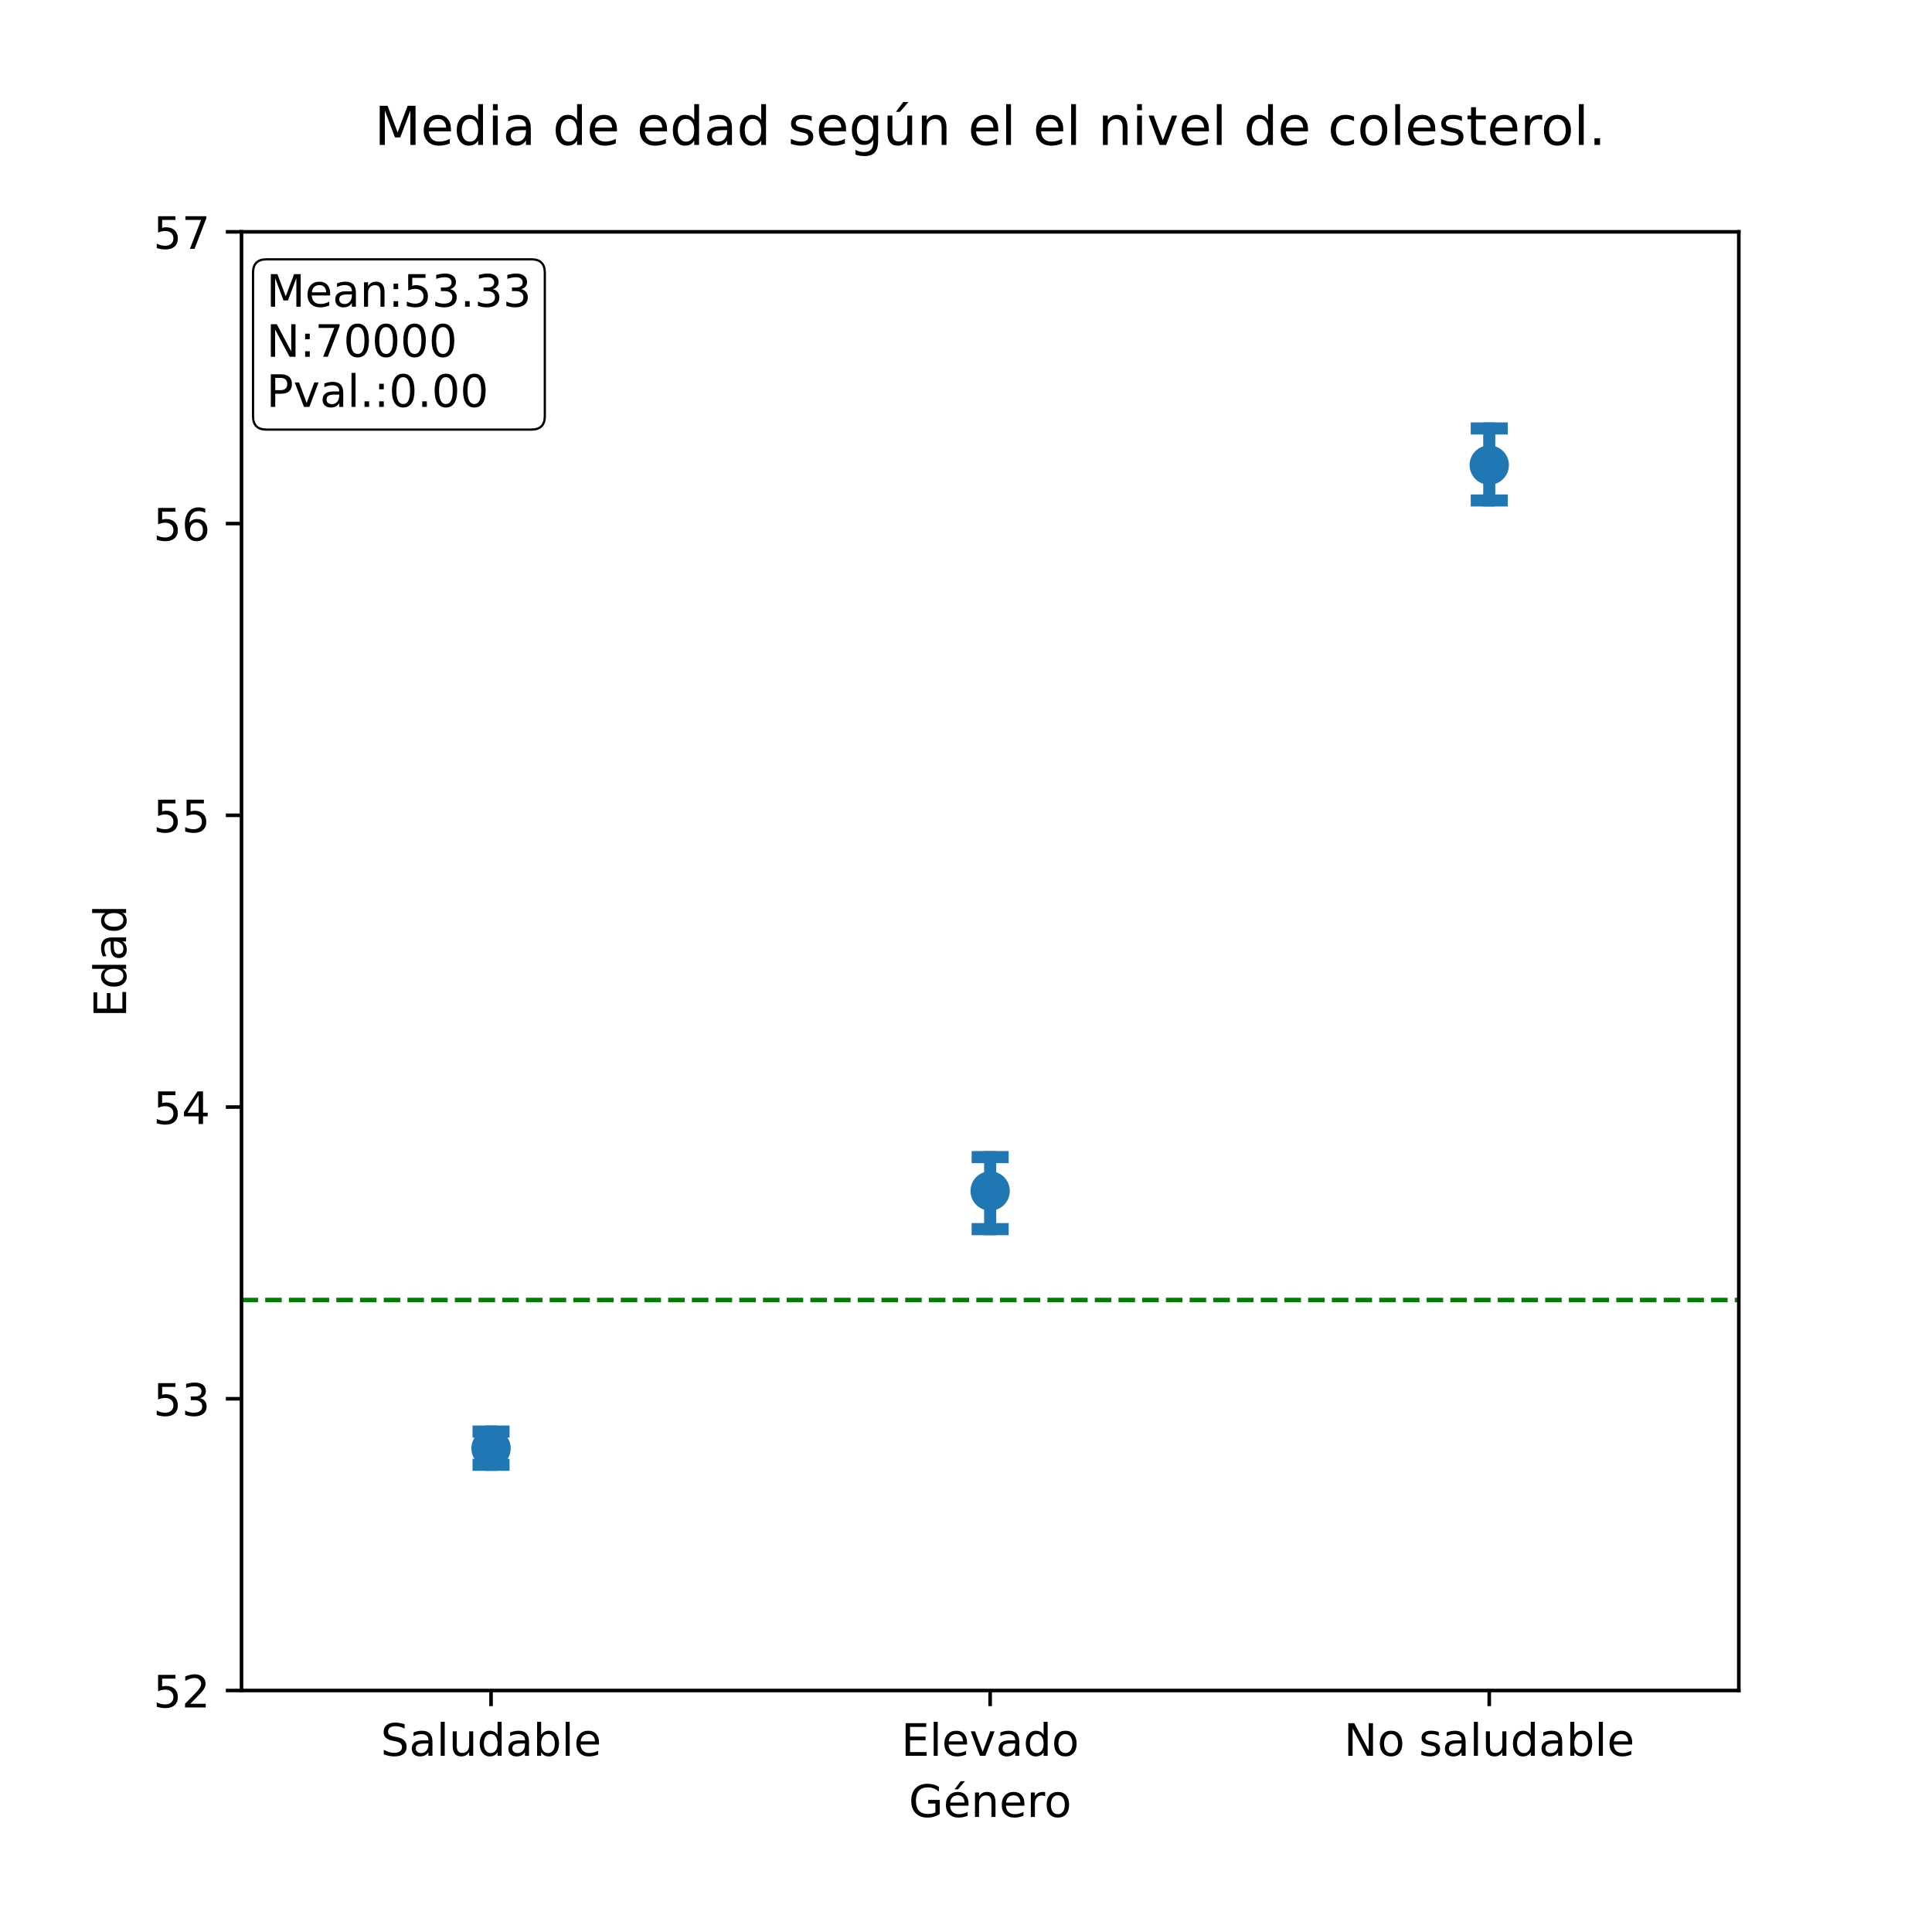
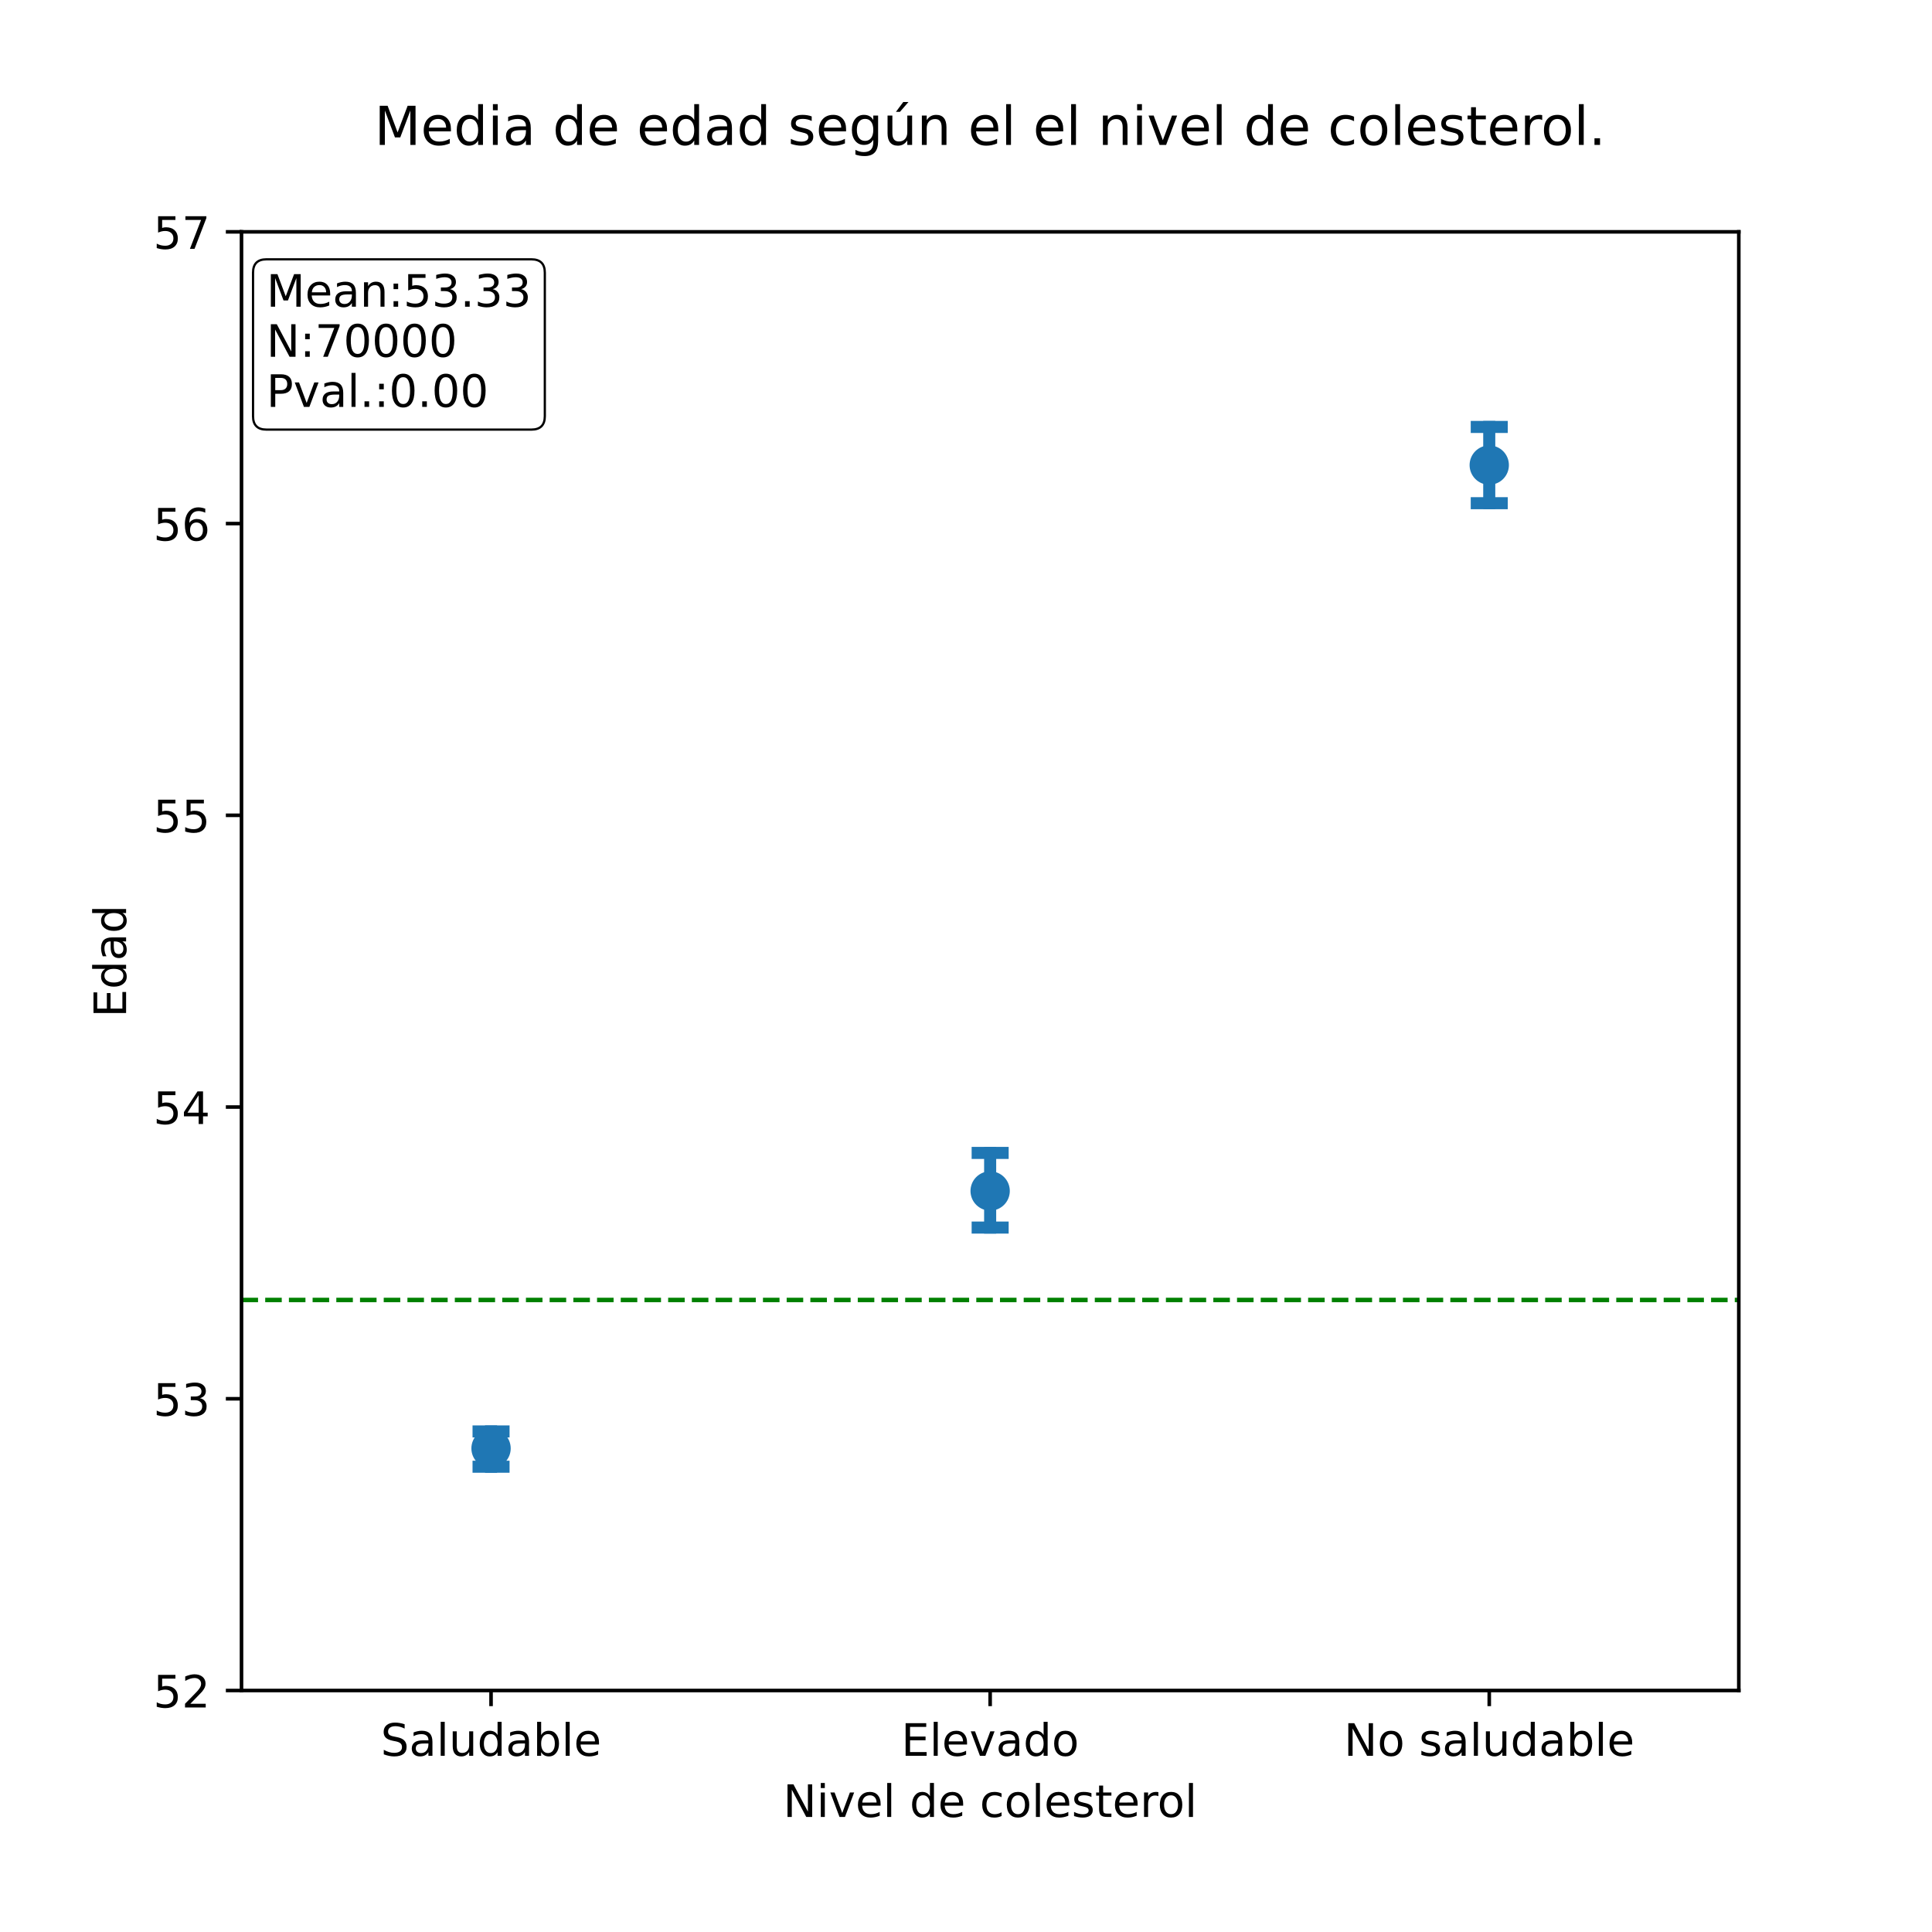
<svg xmlns="http://www.w3.org/2000/svg" xmlns:xlink="http://www.w3.org/1999/xlink" width="432pt" height="432pt" viewBox="0 0 432 432" version="1.1">
  <defs>
    <style type="text/css">*{stroke-linejoin: round; stroke-linecap: butt}</style>
  </defs>
  <g id="figure_1">
    <g id="patch_1">
      <path d="M 0 432  L 432 432  L 432 0  L 0 0  z " style="fill: #ffffff" />
    </g>
    <g id="axes_1">
      <g id="patch_2">
        <path d="M 54 378  L 388.8 378  L 388.8 51.84  L 54 51.84  z " style="fill: #ffffff" />
      </g>
      <g id="PathCollection_1">
        <defs>
-           <path id="C0_0_daee241f45" d="M 0 3.384  C 0.897 3.384 1.758 3.027 2.393 2.393  C 3.027 1.758 3.384 0.897 3.384 -0  C 3.384 -0.897 3.027 -1.758 2.393 -2.393  C 1.758 -3.027 0.897 -3.384 0 -3.384  C -0.897 -3.384 -1.758 -3.027 -2.393 -2.393  C -3.027 -1.758 -3.384 -0.897 -3.384 0  C -3.384 0.897 -3.027 1.758 -2.393 2.393  C -1.758 3.027 -0.897 3.384 0 3.384  z " />
+           <path id="C0_0_dd558bc5fb" d="M 0 3.384  C 0.897 3.384 1.758 3.027 2.393 2.393  C 3.027 1.758 3.384 0.897 3.384 -0  C 3.384 -0.897 3.027 -1.758 2.393 -2.393  C 1.758 -3.027 0.897 -3.384 0 -3.384  C -0.897 -3.384 -1.758 -3.027 -2.393 -2.393  C -3.027 -1.758 -3.384 -0.897 -3.384 0  C -3.384 0.897 -3.027 1.758 -2.393 2.393  C -1.758 3.027 -0.897 3.384 0 3.384  z " />
        </defs>
-         <g clip-path="url(#pcba2497e7a)">
-           <use xlink:href="#C0_0_daee241f45" x="109.8" y="323.862" style="fill: #1f77b4; stroke: #1f77b4; stroke-width: 2.025" />
-         </g>
-         <g clip-path="url(#pcba2497e7a)">
-           <use xlink:href="#C0_0_daee241f45" x="221.4" y="266.302" style="fill: #1f77b4; stroke: #1f77b4; stroke-width: 2.025" />
-         </g>
-         <g clip-path="url(#pcba2497e7a)">
-           <use xlink:href="#C0_0_daee241f45" x="333" y="103.995" style="fill: #1f77b4; stroke: #1f77b4; stroke-width: 2.025" />
+         <g clip-path="url(#p1da3bc8899)">
+           <use xlink:href="#C0_0_dd558bc5fb" x="109.8" y="323.862" style="fill: #1f77b4; stroke: #1f77b4; stroke-width: 2.025" />
+         </g>
+         <g clip-path="url(#p1da3bc8899)">
+           <use xlink:href="#C0_0_dd558bc5fb" x="221.4" y="266.302" style="fill: #1f77b4; stroke: #1f77b4; stroke-width: 2.025" />
+         </g>
+         <g clip-path="url(#p1da3bc8899)">
+           <use xlink:href="#C0_0_dd558bc5fb" x="333" y="103.995" style="fill: #1f77b4; stroke: #1f77b4; stroke-width: 2.025" />
        </g>
      </g>
      <g id="matplotlib.axis_1">
        <g id="xtick_1">
          <g id="line2d_1">
            <defs>
-               <path id="m04b79980f5" d="M 0 0  L 0 3.5  " style="stroke: #000000; stroke-width: 0.8" />
+               <path id="m20cc6d8175" d="M 0 0  L 0 3.5  " style="stroke: #000000; stroke-width: 0.8" />
            </defs>
            <g>
-               <use xlink:href="#m04b79980f5" x="109.8" y="378" style="stroke: #000000; stroke-width: 0.8" />
+               <use xlink:href="#m20cc6d8175" x="109.8" y="378" style="stroke: #000000; stroke-width: 0.8" />
            </g>
          </g>
          <g id="text_1">
            <g transform="translate(85.12578 392.5984)scale(0.1 -0.1)">
              <defs>
                <path id="DejaVuSans-53" d="M 3425 4513  L 3425 3897  Q 3066 4069 2747 4153  Q 2428 4238 2131 4238  Q 1616 4238 1336 4038  Q 1056 3838 1056 3469  Q 1056 3159 1242 3001  Q 1428 2844 1947 2747  L 2328 2669  Q 3034 2534 3370 2195  Q 3706 1856 3706 1288  Q 3706 609 3251 259  Q 2797 -91 1919 -91  Q 1588 -91 1214 -16  Q 841 59 441 206  L 441 856  Q 825 641 1194 531  Q 1563 422 1919 422  Q 2459 422 2753 634  Q 3047 847 3047 1241  Q 3047 1584 2836 1778  Q 2625 1972 2144 2069  L 1759 2144  Q 1053 2284 737 2584  Q 422 2884 422 3419  Q 422 4038 858 4394  Q 1294 4750 2059 4750  Q 2388 4750 2728 4690  Q 3069 4631 3425 4513  z " transform="scale(0.015625)" />
                <path id="DejaVuSans-61" d="M 2194 1759  Q 1497 1759 1228 1600  Q 959 1441 959 1056  Q 959 750 1161 570  Q 1363 391 1709 391  Q 2188 391 2477 730  Q 2766 1069 2766 1631  L 2766 1759  L 2194 1759  z M 3341 1997  L 3341 0  L 2766 0  L 2766 531  Q 2569 213 2275 61  Q 1981 -91 1556 -91  Q 1019 -91 701 211  Q 384 513 384 1019  Q 384 1609 779 1909  Q 1175 2209 1959 2209  L 2766 2209  L 2766 2266  Q 2766 2663 2505 2880  Q 2244 3097 1772 3097  Q 1472 3097 1187 3025  Q 903 2953 641 2809  L 641 3341  Q 956 3463 1253 3523  Q 1550 3584 1831 3584  Q 2591 3584 2966 3190  Q 3341 2797 3341 1997  z " transform="scale(0.015625)" />
                <path id="DejaVuSans-6c" d="M 603 4863  L 1178 4863  L 1178 0  L 603 0  L 603 4863  z " transform="scale(0.015625)" />
                <path id="DejaVuSans-75" d="M 544 1381  L 544 3500  L 1119 3500  L 1119 1403  Q 1119 906 1312 657  Q 1506 409 1894 409  Q 2359 409 2629 706  Q 2900 1003 2900 1516  L 2900 3500  L 3475 3500  L 3475 0  L 2900 0  L 2900 538  Q 2691 219 2414 64  Q 2138 -91 1772 -91  Q 1169 -91 856 284  Q 544 659 544 1381  z M 1991 3584  L 1991 3584  z " transform="scale(0.015625)" />
                <path id="DejaVuSans-64" d="M 2906 2969  L 2906 4863  L 3481 4863  L 3481 0  L 2906 0  L 2906 525  Q 2725 213 2448 61  Q 2172 -91 1784 -91  Q 1150 -91 751 415  Q 353 922 353 1747  Q 353 2572 751 3078  Q 1150 3584 1784 3584  Q 2172 3584 2448 3432  Q 2725 3281 2906 2969  z M 947 1747  Q 947 1113 1208 752  Q 1469 391 1925 391  Q 2381 391 2643 752  Q 2906 1113 2906 1747  Q 2906 2381 2643 2742  Q 2381 3103 1925 3103  Q 1469 3103 1208 2742  Q 947 2381 947 1747  z " transform="scale(0.015625)" />
                <path id="DejaVuSans-62" d="M 3116 1747  Q 3116 2381 2855 2742  Q 2594 3103 2138 3103  Q 1681 3103 1420 2742  Q 1159 2381 1159 1747  Q 1159 1113 1420 752  Q 1681 391 2138 391  Q 2594 391 2855 752  Q 3116 1113 3116 1747  z M 1159 2969  Q 1341 3281 1617 3432  Q 1894 3584 2278 3584  Q 2916 3584 3314 3078  Q 3713 2572 3713 1747  Q 3713 922 3314 415  Q 2916 -91 2278 -91  Q 1894 -91 1617 61  Q 1341 213 1159 525  L 1159 0  L 581 0  L 581 4863  L 1159 4863  L 1159 2969  z " transform="scale(0.015625)" />
                <path id="DejaVuSans-65" d="M 3597 1894  L 3597 1613  L 953 1613  Q 991 1019 1311 708  Q 1631 397 2203 397  Q 2534 397 2845 478  Q 3156 559 3463 722  L 3463 178  Q 3153 47 2828 -22  Q 2503 -91 2169 -91  Q 1331 -91 842 396  Q 353 884 353 1716  Q 353 2575 817 3079  Q 1281 3584 2069 3584  Q 2775 3584 3186 3129  Q 3597 2675 3597 1894  z M 3022 2063  Q 3016 2534 2758 2815  Q 2500 3097 2075 3097  Q 1594 3097 1305 2825  Q 1016 2553 972 2059  L 3022 2063  z " transform="scale(0.015625)" />
              </defs>
              <use xlink:href="#DejaVuSans-53" />
              <use xlink:href="#DejaVuSans-61" x="63.477" />
              <use xlink:href="#DejaVuSans-6c" x="124.756" />
              <use xlink:href="#DejaVuSans-75" x="152.539" />
              <use xlink:href="#DejaVuSans-64" x="215.918" />
              <use xlink:href="#DejaVuSans-61" x="279.395" />
              <use xlink:href="#DejaVuSans-62" x="340.674" />
              <use xlink:href="#DejaVuSans-6c" x="404.15" />
              <use xlink:href="#DejaVuSans-65" x="431.934" />
            </g>
          </g>
        </g>
        <g id="xtick_2">
          <g id="line2d_2">
            <g>
-               <use xlink:href="#m04b79980f5" x="221.4" y="378" style="stroke: #000000; stroke-width: 0.8" />
+               <use xlink:href="#m20cc6d8175" x="221.4" y="378" style="stroke: #000000; stroke-width: 0.8" />
            </g>
          </g>
          <g id="text_2">
            <g transform="translate(201.518 392.5984)scale(0.1 -0.1)">
              <defs>
                <path id="DejaVuSans-45" d="M 628 4666  L 3578 4666  L 3578 4134  L 1259 4134  L 1259 2753  L 3481 2753  L 3481 2222  L 1259 2222  L 1259 531  L 3634 531  L 3634 0  L 628 0  L 628 4666  z " transform="scale(0.015625)" />
                <path id="DejaVuSans-76" d="M 191 3500  L 800 3500  L 1894 563  L 2988 3500  L 3597 3500  L 2284 0  L 1503 0  L 191 3500  z " transform="scale(0.015625)" />
                <path id="DejaVuSans-6f" d="M 1959 3097  Q 1497 3097 1228 2736  Q 959 2375 959 1747  Q 959 1119 1226 758  Q 1494 397 1959 397  Q 2419 397 2687 759  Q 2956 1122 2956 1747  Q 2956 2369 2687 2733  Q 2419 3097 1959 3097  z M 1959 3584  Q 2709 3584 3137 3096  Q 3566 2609 3566 1747  Q 3566 888 3137 398  Q 2709 -91 1959 -91  Q 1206 -91 779 398  Q 353 888 353 1747  Q 353 2609 779 3096  Q 1206 3584 1959 3584  z " transform="scale(0.015625)" />
              </defs>
              <use xlink:href="#DejaVuSans-45" />
              <use xlink:href="#DejaVuSans-6c" x="63.184" />
              <use xlink:href="#DejaVuSans-65" x="90.967" />
              <use xlink:href="#DejaVuSans-76" x="152.49" />
              <use xlink:href="#DejaVuSans-61" x="211.67" />
              <use xlink:href="#DejaVuSans-64" x="272.949" />
              <use xlink:href="#DejaVuSans-6f" x="336.426" />
            </g>
          </g>
        </g>
        <g id="xtick_3">
          <g id="line2d_3">
            <g>
-               <use xlink:href="#m04b79980f5" x="333" y="378" style="stroke: #000000; stroke-width: 0.8" />
+               <use xlink:href="#m20cc6d8175" x="333" y="378" style="stroke: #000000; stroke-width: 0.8" />
            </g>
          </g>
          <g id="text_3">
            <g transform="translate(300.5063 392.5984)scale(0.1 -0.1)">
              <defs>
                <path id="DejaVuSans-4e" d="M 628 4666  L 1478 4666  L 3547 763  L 3547 4666  L 4159 4666  L 4159 0  L 3309 0  L 1241 3903  L 1241 0  L 628 0  L 628 4666  z " transform="scale(0.015625)" />
                <path id="DejaVuSans-20" transform="scale(0.015625)" />
                <path id="DejaVuSans-73" d="M 2834 3397  L 2834 2853  Q 2591 2978 2328 3040  Q 2066 3103 1784 3103  Q 1356 3103 1142 2972  Q 928 2841 928 2578  Q 928 2378 1081 2264  Q 1234 2150 1697 2047  L 1894 2003  Q 2506 1872 2764 1633  Q 3022 1394 3022 966  Q 3022 478 2636 193  Q 2250 -91 1575 -91  Q 1294 -91 989 -36  Q 684 19 347 128  L 347 722  Q 666 556 975 473  Q 1284 391 1588 391  Q 1994 391 2212 530  Q 2431 669 2431 922  Q 2431 1156 2273 1281  Q 2116 1406 1581 1522  L 1381 1569  Q 847 1681 609 1914  Q 372 2147 372 2553  Q 372 3047 722 3315  Q 1072 3584 1716 3584  Q 2034 3584 2315 3537  Q 2597 3491 2834 3397  z " transform="scale(0.015625)" />
              </defs>
              <use xlink:href="#DejaVuSans-4e" />
              <use xlink:href="#DejaVuSans-6f" x="74.805" />
              <use xlink:href="#DejaVuSans-20" x="135.986" />
              <use xlink:href="#DejaVuSans-73" x="167.773" />
              <use xlink:href="#DejaVuSans-61" x="219.873" />
              <use xlink:href="#DejaVuSans-6c" x="281.152" />
              <use xlink:href="#DejaVuSans-75" x="308.936" />
              <use xlink:href="#DejaVuSans-64" x="372.314" />
              <use xlink:href="#DejaVuSans-61" x="435.791" />
              <use xlink:href="#DejaVuSans-62" x="497.07" />
              <use xlink:href="#DejaVuSans-6c" x="560.547" />
              <use xlink:href="#DejaVuSans-65" x="588.33" />
            </g>
          </g>
        </g>
        <g id="text_4">
-           <g transform="translate(203.2016 406.2766)scale(0.1 -0.1)">
+           <g transform="translate(175.1094 406.2766)scale(0.1 -0.1)">
            <defs>
-               <path id="DejaVuSans-47" d="M 3809 666  L 3809 1919  L 2778 1919  L 2778 2438  L 4434 2438  L 4434 434  Q 4069 175 3628 42  Q 3188 -91 2688 -91  Q 1594 -91 976 548  Q 359 1188 359 2328  Q 359 3472 976 4111  Q 1594 4750 2688 4750  Q 3144 4750 3555 4637  Q 3966 4525 4313 4306  L 4313 3634  Q 3963 3931 3569 4081  Q 3175 4231 2741 4231  Q 1884 4231 1454 3753  Q 1025 3275 1025 2328  Q 1025 1384 1454 906  Q 1884 428 2741 428  Q 3075 428 3337 486  Q 3600 544 3809 666  z " transform="scale(0.015625)" />
-               <path id="DejaVuSans-e9" d="M 3597 1894  L 3597 1613  L 953 1613  Q 991 1019 1311 708  Q 1631 397 2203 397  Q 2534 397 2845 478  Q 3156 559 3463 722  L 3463 178  Q 3153 47 2828 -22  Q 2503 -91 2169 -91  Q 1331 -91 842 396  Q 353 884 353 1716  Q 353 2575 817 3079  Q 1281 3584 2069 3584  Q 2775 3584 3186 3129  Q 3597 2675 3597 1894  z M 3022 2063  Q 3016 2534 2758 2815  Q 2500 3097 2075 3097  Q 1594 3097 1305 2825  Q 1016 2553 972 2059  L 3022 2063  z M 2469 5119  L 3091 5119  L 2072 3944  L 1594 3944  L 2469 5119  z " transform="scale(0.015625)" />
-               <path id="DejaVuSans-6e" d="M 3513 2113  L 3513 0  L 2938 0  L 2938 2094  Q 2938 2591 2744 2837  Q 2550 3084 2163 3084  Q 1697 3084 1428 2787  Q 1159 2491 1159 1978  L 1159 0  L 581 0  L 581 3500  L 1159 3500  L 1159 2956  Q 1366 3272 1645 3428  Q 1925 3584 2291 3584  Q 2894 3584 3203 3211  Q 3513 2838 3513 2113  z " transform="scale(0.015625)" />
+               <path id="DejaVuSans-69" d="M 603 3500  L 1178 3500  L 1178 0  L 603 0  L 603 3500  z M 603 4863  L 1178 4863  L 1178 4134  L 603 4134  L 603 4863  z " transform="scale(0.015625)" />
+               <path id="DejaVuSans-63" d="M 3122 3366  L 3122 2828  Q 2878 2963 2633 3030  Q 2388 3097 2138 3097  Q 1578 3097 1268 2742  Q 959 2388 959 1747  Q 959 1106 1268 751  Q 1578 397 2138 397  Q 2388 397 2633 464  Q 2878 531 3122 666  L 3122 134  Q 2881 22 2623 -34  Q 2366 -91 2075 -91  Q 1284 -91 818 406  Q 353 903 353 1747  Q 353 2603 823 3093  Q 1294 3584 2113 3584  Q 2378 3584 2631 3529  Q 2884 3475 3122 3366  z " transform="scale(0.015625)" />
+               <path id="DejaVuSans-74" d="M 1172 4494  L 1172 3500  L 2356 3500  L 2356 3053  L 1172 3053  L 1172 1153  Q 1172 725 1289 603  Q 1406 481 1766 481  L 2356 481  L 2356 0  L 1766 0  Q 1100 0 847 248  Q 594 497 594 1153  L 594 3053  L 172 3053  L 172 3500  L 594 3500  L 594 4494  L 1172 4494  z " transform="scale(0.015625)" />
              <path id="DejaVuSans-72" d="M 2631 2963  Q 2534 3019 2420 3045  Q 2306 3072 2169 3072  Q 1681 3072 1420 2755  Q 1159 2438 1159 1844  L 1159 0  L 581 0  L 581 3500  L 1159 3500  L 1159 2956  Q 1341 3275 1631 3429  Q 1922 3584 2338 3584  Q 2397 3584 2469 3576  Q 2541 3569 2628 3553  L 2631 2963  z " transform="scale(0.015625)" />
            </defs>
-             <use xlink:href="#DejaVuSans-47" />
-             <use xlink:href="#DejaVuSans-e9" x="77.49" />
-             <use xlink:href="#DejaVuSans-6e" x="139.014" />
-             <use xlink:href="#DejaVuSans-65" x="202.393" />
-             <use xlink:href="#DejaVuSans-72" x="263.916" />
-             <use xlink:href="#DejaVuSans-6f" x="302.779" />
+             <use xlink:href="#DejaVuSans-4e" />
+             <use xlink:href="#DejaVuSans-69" x="74.805" />
+             <use xlink:href="#DejaVuSans-76" x="102.588" />
+             <use xlink:href="#DejaVuSans-65" x="161.768" />
+             <use xlink:href="#DejaVuSans-6c" x="223.291" />
+             <use xlink:href="#DejaVuSans-20" x="251.074" />
+             <use xlink:href="#DejaVuSans-64" x="282.861" />
+             <use xlink:href="#DejaVuSans-65" x="346.338" />
+             <use xlink:href="#DejaVuSans-20" x="407.861" />
+             <use xlink:href="#DejaVuSans-63" x="439.648" />
+             <use xlink:href="#DejaVuSans-6f" x="494.629" />
+             <use xlink:href="#DejaVuSans-6c" x="555.811" />
+             <use xlink:href="#DejaVuSans-65" x="583.594" />
+             <use xlink:href="#DejaVuSans-73" x="645.117" />
+             <use xlink:href="#DejaVuSans-74" x="697.217" />
+             <use xlink:href="#DejaVuSans-65" x="736.426" />
+             <use xlink:href="#DejaVuSans-72" x="797.949" />
+             <use xlink:href="#DejaVuSans-6f" x="836.812" />
+             <use xlink:href="#DejaVuSans-6c" x="897.994" />
          </g>
        </g>
      </g>
      <g id="matplotlib.axis_2">
        <g id="ytick_1">
          <g id="line2d_4">
            <defs>
-               <path id="m80b812c5de" d="M 0 0  L -3.5 0  " style="stroke: #000000; stroke-width: 0.8" />
+               <path id="mbf5cd1e366" d="M 0 0  L -3.5 0  " style="stroke: #000000; stroke-width: 0.8" />
            </defs>
            <g>
-               <use xlink:href="#m80b812c5de" x="54" y="378" style="stroke: #000000; stroke-width: 0.8" />
+               <use xlink:href="#mbf5cd1e366" x="54" y="378" style="stroke: #000000; stroke-width: 0.8" />
            </g>
          </g>
          <g id="text_5">
            <g transform="translate(34.275 381.7992)scale(0.1 -0.1)">
              <defs>
                <path id="DejaVuSans-35" d="M 691 4666  L 3169 4666  L 3169 4134  L 1269 4134  L 1269 2991  Q 1406 3038 1543 3061  Q 1681 3084 1819 3084  Q 2600 3084 3056 2656  Q 3513 2228 3513 1497  Q 3513 744 3044 326  Q 2575 -91 1722 -91  Q 1428 -91 1123 -41  Q 819 9 494 109  L 494 744  Q 775 591 1075 516  Q 1375 441 1709 441  Q 2250 441 2565 725  Q 2881 1009 2881 1497  Q 2881 1984 2565 2268  Q 2250 2553 1709 2553  Q 1456 2553 1204 2497  Q 953 2441 691 2322  L 691 4666  z " transform="scale(0.015625)" />
                <path id="DejaVuSans-32" d="M 1228 531  L 3431 531  L 3431 0  L 469 0  L 469 531  Q 828 903 1448 1529  Q 2069 2156 2228 2338  Q 2531 2678 2651 2914  Q 2772 3150 2772 3378  Q 2772 3750 2511 3984  Q 2250 4219 1831 4219  Q 1534 4219 1204 4116  Q 875 4013 500 3803  L 500 4441  Q 881 4594 1212 4672  Q 1544 4750 1819 4750  Q 2544 4750 2975 4387  Q 3406 4025 3406 3419  Q 3406 3131 3298 2873  Q 3191 2616 2906 2266  Q 2828 2175 2409 1742  Q 1991 1309 1228 531  z " transform="scale(0.015625)" />
              </defs>
              <use xlink:href="#DejaVuSans-35" />
              <use xlink:href="#DejaVuSans-32" x="63.623" />
            </g>
          </g>
        </g>
        <g id="ytick_2">
          <g id="line2d_5">
            <g>
-               <use xlink:href="#m80b812c5de" x="54" y="312.768" style="stroke: #000000; stroke-width: 0.8" />
+               <use xlink:href="#mbf5cd1e366" x="54" y="312.768" style="stroke: #000000; stroke-width: 0.8" />
            </g>
          </g>
          <g id="text_6">
            <g transform="translate(34.275 316.5672)scale(0.1 -0.1)">
              <defs>
                <path id="DejaVuSans-33" d="M 2597 2516  Q 3050 2419 3304 2112  Q 3559 1806 3559 1356  Q 3559 666 3084 287  Q 2609 -91 1734 -91  Q 1441 -91 1130 -33  Q 819 25 488 141  L 488 750  Q 750 597 1062 519  Q 1375 441 1716 441  Q 2309 441 2620 675  Q 2931 909 2931 1356  Q 2931 1769 2642 2001  Q 2353 2234 1838 2234  L 1294 2234  L 1294 2753  L 1863 2753  Q 2328 2753 2575 2939  Q 2822 3125 2822 3475  Q 2822 3834 2567 4026  Q 2313 4219 1838 4219  Q 1578 4219 1281 4162  Q 984 4106 628 3988  L 628 4550  Q 988 4650 1302 4700  Q 1616 4750 1894 4750  Q 2613 4750 3031 4423  Q 3450 4097 3450 3541  Q 3450 3153 3228 2886  Q 3006 2619 2597 2516  z " transform="scale(0.015625)" />
              </defs>
              <use xlink:href="#DejaVuSans-35" />
              <use xlink:href="#DejaVuSans-33" x="63.623" />
            </g>
          </g>
        </g>
        <g id="ytick_3">
          <g id="line2d_6">
            <g>
-               <use xlink:href="#m80b812c5de" x="54" y="247.536" style="stroke: #000000; stroke-width: 0.8" />
+               <use xlink:href="#mbf5cd1e366" x="54" y="247.536" style="stroke: #000000; stroke-width: 0.8" />
            </g>
          </g>
          <g id="text_7">
            <g transform="translate(34.275 251.3352)scale(0.1 -0.1)">
              <defs>
                <path id="DejaVuSans-34" d="M 2419 4116  L 825 1625  L 2419 1625  L 2419 4116  z M 2253 4666  L 3047 4666  L 3047 1625  L 3713 1625  L 3713 1100  L 3047 1100  L 3047 0  L 2419 0  L 2419 1100  L 313 1100  L 313 1709  L 2253 4666  z " transform="scale(0.015625)" />
              </defs>
              <use xlink:href="#DejaVuSans-35" />
              <use xlink:href="#DejaVuSans-34" x="63.623" />
            </g>
          </g>
        </g>
        <g id="ytick_4">
          <g id="line2d_7">
            <g>
-               <use xlink:href="#m80b812c5de" x="54" y="182.304" style="stroke: #000000; stroke-width: 0.8" />
+               <use xlink:href="#mbf5cd1e366" x="54" y="182.304" style="stroke: #000000; stroke-width: 0.8" />
            </g>
          </g>
          <g id="text_8">
            <g transform="translate(34.275 186.1032)scale(0.1 -0.1)">
              <use xlink:href="#DejaVuSans-35" />
              <use xlink:href="#DejaVuSans-35" x="63.623" />
            </g>
          </g>
        </g>
        <g id="ytick_5">
          <g id="line2d_8">
            <g>
-               <use xlink:href="#m80b812c5de" x="54" y="117.072" style="stroke: #000000; stroke-width: 0.8" />
+               <use xlink:href="#mbf5cd1e366" x="54" y="117.072" style="stroke: #000000; stroke-width: 0.8" />
            </g>
          </g>
          <g id="text_9">
            <g transform="translate(34.275 120.8712)scale(0.1 -0.1)">
              <defs>
                <path id="DejaVuSans-36" d="M 2113 2584  Q 1688 2584 1439 2293  Q 1191 2003 1191 1497  Q 1191 994 1439 701  Q 1688 409 2113 409  Q 2538 409 2786 701  Q 3034 994 3034 1497  Q 3034 2003 2786 2293  Q 2538 2584 2113 2584  z M 3366 4563  L 3366 3988  Q 3128 4100 2886 4159  Q 2644 4219 2406 4219  Q 1781 4219 1451 3797  Q 1122 3375 1075 2522  Q 1259 2794 1537 2939  Q 1816 3084 2150 3084  Q 2853 3084 3261 2657  Q 3669 2231 3669 1497  Q 3669 778 3244 343  Q 2819 -91 2113 -91  Q 1303 -91 875 529  Q 447 1150 447 2328  Q 447 3434 972 4092  Q 1497 4750 2381 4750  Q 2619 4750 2861 4703  Q 3103 4656 3366 4563  z " transform="scale(0.015625)" />
              </defs>
              <use xlink:href="#DejaVuSans-35" />
              <use xlink:href="#DejaVuSans-36" x="63.623" />
            </g>
          </g>
        </g>
        <g id="ytick_6">
          <g id="line2d_9">
            <g>
-               <use xlink:href="#m80b812c5de" x="54" y="51.84" style="stroke: #000000; stroke-width: 0.8" />
+               <use xlink:href="#mbf5cd1e366" x="54" y="51.84" style="stroke: #000000; stroke-width: 0.8" />
            </g>
          </g>
          <g id="text_10">
            <g transform="translate(34.275 55.63922)scale(0.1 -0.1)">
              <defs>
                <path id="DejaVuSans-37" d="M 525 4666  L 3525 4666  L 3525 4397  L 1831 0  L 1172 0  L 2766 4134  L 525 4134  L 525 4666  z " transform="scale(0.015625)" />
              </defs>
              <use xlink:href="#DejaVuSans-35" />
              <use xlink:href="#DejaVuSans-37" x="63.623" />
            </g>
          </g>
        </g>
        <g id="text_11">
          <g transform="translate(28.19531 227.4919)rotate(-90)scale(0.1 -0.1)">
            <use xlink:href="#DejaVuSans-45" />
            <use xlink:href="#DejaVuSans-64" x="63.184" />
            <use xlink:href="#DejaVuSans-61" x="126.66" />
            <use xlink:href="#DejaVuSans-64" x="187.939" />
          </g>
        </g>
      </g>
      <g id="line2d_10">
-         <path d="M 109.8 327.538  L 109.8 320.099  " clip-path="url(#pcba2497e7a)" style="fill: none; stroke: #1f77b4; stroke-width: 2.7; stroke-linecap: square" />
+         <path d="M 109.8 327.96  L 109.8 320.07  " clip-path="url(#p1da3bc8899)" style="fill: none; stroke: #1f77b4; stroke-width: 2.7; stroke-linecap: square" />
      </g>
      <g id="line2d_11">
-         <path d="M 107.01 327.538  L 112.59 327.538  " clip-path="url(#pcba2497e7a)" style="fill: none; stroke: #1f77b4; stroke-width: 2.7; stroke-linecap: square" />
+         <path d="M 107.01 327.96  L 112.59 327.96  " clip-path="url(#p1da3bc8899)" style="fill: none; stroke: #1f77b4; stroke-width: 2.7; stroke-linecap: square" />
      </g>
      <g id="line2d_12">
-         <path d="M 107.01 320.099  L 112.59 320.099  " clip-path="url(#pcba2497e7a)" style="fill: none; stroke: #1f77b4; stroke-width: 2.7; stroke-linecap: square" />
+         <path d="M 107.01 320.07  L 112.59 320.07  " clip-path="url(#p1da3bc8899)" style="fill: none; stroke: #1f77b4; stroke-width: 2.7; stroke-linecap: square" />
      </g>
      <g id="line2d_13">
-         <path d="M 221.4 274.838  L 221.4 258.724  " clip-path="url(#pcba2497e7a)" style="fill: none; stroke: #1f77b4; stroke-width: 2.7; stroke-linecap: square" />
+         <path d="M 221.4 274.489  L 221.4 257.795  " clip-path="url(#p1da3bc8899)" style="fill: none; stroke: #1f77b4; stroke-width: 2.7; stroke-linecap: square" />
      </g>
      <g id="line2d_14">
-         <path d="M 218.61 274.838  L 224.19 274.838  " clip-path="url(#pcba2497e7a)" style="fill: none; stroke: #1f77b4; stroke-width: 2.7; stroke-linecap: square" />
+         <path d="M 218.61 274.489  L 224.19 274.489  " clip-path="url(#p1da3bc8899)" style="fill: none; stroke: #1f77b4; stroke-width: 2.7; stroke-linecap: square" />
      </g>
      <g id="line2d_15">
-         <path d="M 218.61 258.724  L 224.19 258.724  " clip-path="url(#pcba2497e7a)" style="fill: none; stroke: #1f77b4; stroke-width: 2.7; stroke-linecap: square" />
+         <path d="M 218.61 257.795  L 224.19 257.795  " clip-path="url(#p1da3bc8899)" style="fill: none; stroke: #1f77b4; stroke-width: 2.7; stroke-linecap: square" />
      </g>
      <g id="line2d_16">
-         <path d="M 333 111.908  L 333 95.807  " clip-path="url(#pcba2497e7a)" style="fill: none; stroke: #1f77b4; stroke-width: 2.7; stroke-linecap: square" />
+         <path d="M 333 112.514  L 333 95.467  " clip-path="url(#p1da3bc8899)" style="fill: none; stroke: #1f77b4; stroke-width: 2.7; stroke-linecap: square" />
      </g>
      <g id="line2d_17">
-         <path d="M 330.21 111.908  L 335.79 111.908  " clip-path="url(#pcba2497e7a)" style="fill: none; stroke: #1f77b4; stroke-width: 2.7; stroke-linecap: square" />
+         <path d="M 330.21 112.514  L 335.79 112.514  " clip-path="url(#p1da3bc8899)" style="fill: none; stroke: #1f77b4; stroke-width: 2.7; stroke-linecap: square" />
      </g>
      <g id="line2d_18">
-         <path d="M 330.21 95.807  L 335.79 95.807  " clip-path="url(#pcba2497e7a)" style="fill: none; stroke: #1f77b4; stroke-width: 2.7; stroke-linecap: square" />
+         <path d="M 330.21 95.467  L 335.79 95.467  " clip-path="url(#p1da3bc8899)" style="fill: none; stroke: #1f77b4; stroke-width: 2.7; stroke-linecap: square" />
      </g>
      <g id="line2d_19">
-         <path d="M 54 290.675  L 388.8 290.675  " clip-path="url(#pcba2497e7a)" style="fill: none; stroke-dasharray: 3.7,1.6; stroke-dashoffset: 0; stroke: #008000" />
+         <path d="M 54 290.675  L 388.8 290.675  " clip-path="url(#p1da3bc8899)" style="fill: none; stroke-dasharray: 3.7,1.6; stroke-dashoffset: 0; stroke: #008000" />
      </g>
      <g id="patch_3">
        <path d="M 54 378  L 54 51.84  " style="fill: none; stroke: #000000; stroke-width: 0.8; stroke-linejoin: miter; stroke-linecap: square" />
      </g>
      <g id="patch_4">
        <path d="M 388.8 378  L 388.8 51.84  " style="fill: none; stroke: #000000; stroke-width: 0.8; stroke-linejoin: miter; stroke-linecap: square" />
      </g>
      <g id="patch_5">
        <path d="M 54 378  L 388.8 378  " style="fill: none; stroke: #000000; stroke-width: 0.8; stroke-linejoin: miter; stroke-linecap: square" />
      </g>
      <g id="patch_6">
        <path d="M 54 51.84  L 388.8 51.84  " style="fill: none; stroke: #000000; stroke-width: 0.8; stroke-linejoin: miter; stroke-linecap: square" />
      </g>
      <g id="text_12">
        <g id="patch_7">
          <path d="M 59.58 96.059  L 118.824 96.059  Q 121.824 96.059 121.824 93.059  L 121.824 60.985  Q 121.824 57.985 118.824 57.985  L 59.58 57.985  Q 56.58 57.985 56.58 60.985  L 56.58 93.059  Q 56.58 96.059 59.58 96.059  z " style="fill: #ffffff; stroke: #000000; stroke-width: 0.5; stroke-linejoin: miter" />
        </g>
        <g transform="translate(59.58 68.58357)scale(0.1 -0.1)">
          <defs>
            <path id="DejaVuSans-4d" d="M 628 4666  L 1569 4666  L 2759 1491  L 3956 4666  L 4897 4666  L 4897 0  L 4281 0  L 4281 4097  L 3078 897  L 2444 897  L 1241 4097  L 1241 0  L 628 0  L 628 4666  z " transform="scale(0.015625)" />
+             <path id="DejaVuSans-6e" d="M 3513 2113  L 3513 0  L 2938 0  L 2938 2094  Q 2938 2591 2744 2837  Q 2550 3084 2163 3084  Q 1697 3084 1428 2787  Q 1159 2491 1159 1978  L 1159 0  L 581 0  L 581 3500  L 1159 3500  L 1159 2956  Q 1366 3272 1645 3428  Q 1925 3584 2291 3584  Q 2894 3584 3203 3211  Q 3513 2838 3513 2113  z " transform="scale(0.015625)" />
            <path id="DejaVuSans-3a" d="M 750 794  L 1409 794  L 1409 0  L 750 0  L 750 794  z M 750 3309  L 1409 3309  L 1409 2516  L 750 2516  L 750 3309  z " transform="scale(0.015625)" />
            <path id="DejaVuSans-2e" d="M 684 794  L 1344 794  L 1344 0  L 684 0  L 684 794  z " transform="scale(0.015625)" />
          </defs>
          <use xlink:href="#DejaVuSans-4d" />
          <use xlink:href="#DejaVuSans-65" x="86.279" />
          <use xlink:href="#DejaVuSans-61" x="147.803" />
          <use xlink:href="#DejaVuSans-6e" x="209.082" />
          <use xlink:href="#DejaVuSans-3a" x="272.461" />
          <use xlink:href="#DejaVuSans-35" x="306.152" />
          <use xlink:href="#DejaVuSans-33" x="369.775" />
          <use xlink:href="#DejaVuSans-2e" x="433.398" />
          <use xlink:href="#DejaVuSans-33" x="465.186" />
          <use xlink:href="#DejaVuSans-33" x="528.809" />
        </g>
        <g transform="translate(59.58 79.78139)scale(0.1 -0.1)">
          <defs>
            <path id="DejaVuSans-30" d="M 2034 4250  Q 1547 4250 1301 3770  Q 1056 3291 1056 2328  Q 1056 1369 1301 889  Q 1547 409 2034 409  Q 2525 409 2770 889  Q 3016 1369 3016 2328  Q 3016 3291 2770 3770  Q 2525 4250 2034 4250  z M 2034 4750  Q 2819 4750 3233 4129  Q 3647 3509 3647 2328  Q 3647 1150 3233 529  Q 2819 -91 2034 -91  Q 1250 -91 836 529  Q 422 1150 422 2328  Q 422 3509 836 4129  Q 1250 4750 2034 4750  z " transform="scale(0.015625)" />
          </defs>
          <use xlink:href="#DejaVuSans-4e" />
          <use xlink:href="#DejaVuSans-3a" x="74.805" />
          <use xlink:href="#DejaVuSans-37" x="108.496" />
          <use xlink:href="#DejaVuSans-30" x="172.119" />
          <use xlink:href="#DejaVuSans-30" x="235.742" />
          <use xlink:href="#DejaVuSans-30" x="299.365" />
          <use xlink:href="#DejaVuSans-30" x="362.988" />
        </g>
        <g transform="translate(59.58 90.9792)scale(0.1 -0.1)">
          <defs>
            <path id="DejaVuSans-50" d="M 1259 4147  L 1259 2394  L 2053 2394  Q 2494 2394 2734 2622  Q 2975 2850 2975 3272  Q 2975 3691 2734 3919  Q 2494 4147 2053 4147  L 1259 4147  z M 628 4666  L 2053 4666  Q 2838 4666 3239 4311  Q 3641 3956 3641 3272  Q 3641 2581 3239 2228  Q 2838 1875 2053 1875  L 1259 1875  L 1259 0  L 628 0  L 628 4666  z " transform="scale(0.015625)" />
          </defs>
          <use xlink:href="#DejaVuSans-50" />
          <use xlink:href="#DejaVuSans-76" x="60.303" />
          <use xlink:href="#DejaVuSans-61" x="119.482" />
          <use xlink:href="#DejaVuSans-6c" x="180.762" />
          <use xlink:href="#DejaVuSans-2e" x="208.545" />
          <use xlink:href="#DejaVuSans-3a" x="240.332" />
          <use xlink:href="#DejaVuSans-30" x="274.023" />
          <use xlink:href="#DejaVuSans-2e" x="337.646" />
          <use xlink:href="#DejaVuSans-30" x="369.434" />
          <use xlink:href="#DejaVuSans-30" x="433.057" />
        </g>
      </g>
      <g id="text_13">
        <g transform="translate(83.73094 32.40263)scale(0.12 -0.12)">
          <defs>
-             <path id="DejaVuSans-69" d="M 603 3500  L 1178 3500  L 1178 0  L 603 0  L 603 3500  z M 603 4863  L 1178 4863  L 1178 4134  L 603 4134  L 603 4863  z " transform="scale(0.015625)" />
            <path id="DejaVuSans-67" d="M 2906 1791  Q 2906 2416 2648 2759  Q 2391 3103 1925 3103  Q 1463 3103 1205 2759  Q 947 2416 947 1791  Q 947 1169 1205 825  Q 1463 481 1925 481  Q 2391 481 2648 825  Q 2906 1169 2906 1791  z M 3481 434  Q 3481 -459 3084 -895  Q 2688 -1331 1869 -1331  Q 1566 -1331 1297 -1286  Q 1028 -1241 775 -1147  L 775 -588  Q 1028 -725 1275 -790  Q 1522 -856 1778 -856  Q 2344 -856 2625 -561  Q 2906 -266 2906 331  L 2906 616  Q 2728 306 2450 153  Q 2172 0 1784 0  Q 1141 0 747 490  Q 353 981 353 1791  Q 353 2603 747 3093  Q 1141 3584 1784 3584  Q 2172 3584 2450 3431  Q 2728 3278 2906 2969  L 2906 3500  L 3481 3500  L 3481 434  z " transform="scale(0.015625)" />
            <path id="DejaVuSans-fa" d="M 544 1381  L 544 3500  L 1119 3500  L 1119 1403  Q 1119 906 1312 657  Q 1506 409 1894 409  Q 2359 409 2629 706  Q 2900 1003 2900 1516  L 2900 3500  L 3475 3500  L 3475 0  L 2900 0  L 2900 538  Q 2691 219 2414 64  Q 2138 -91 1772 -91  Q 1169 -91 856 284  Q 544 659 544 1381  z M 1991 3584  L 1991 3584  z M 2419 5119  L 3041 5119  L 2022 3944  L 1544 3944  L 2419 5119  z " transform="scale(0.015625)" />
-             <path id="DejaVuSans-63" d="M 3122 3366  L 3122 2828  Q 2878 2963 2633 3030  Q 2388 3097 2138 3097  Q 1578 3097 1268 2742  Q 959 2388 959 1747  Q 959 1106 1268 751  Q 1578 397 2138 397  Q 2388 397 2633 464  Q 2878 531 3122 666  L 3122 134  Q 2881 22 2623 -34  Q 2366 -91 2075 -91  Q 1284 -91 818 406  Q 353 903 353 1747  Q 353 2603 823 3093  Q 1294 3584 2113 3584  Q 2378 3584 2631 3529  Q 2884 3475 3122 3366  z " transform="scale(0.015625)" />
-             <path id="DejaVuSans-74" d="M 1172 4494  L 1172 3500  L 2356 3500  L 2356 3053  L 1172 3053  L 1172 1153  Q 1172 725 1289 603  Q 1406 481 1766 481  L 2356 481  L 2356 0  L 1766 0  Q 1100 0 847 248  Q 594 497 594 1153  L 594 3053  L 172 3053  L 172 3500  L 594 3500  L 594 4494  L 1172 4494  z " transform="scale(0.015625)" />
          </defs>
          <use xlink:href="#DejaVuSans-4d" />
          <use xlink:href="#DejaVuSans-65" x="86.279" />
          <use xlink:href="#DejaVuSans-64" x="147.803" />
          <use xlink:href="#DejaVuSans-69" x="211.279" />
          <use xlink:href="#DejaVuSans-61" x="239.062" />
          <use xlink:href="#DejaVuSans-20" x="300.342" />
          <use xlink:href="#DejaVuSans-64" x="332.129" />
          <use xlink:href="#DejaVuSans-65" x="395.605" />
          <use xlink:href="#DejaVuSans-20" x="457.129" />
          <use xlink:href="#DejaVuSans-65" x="488.916" />
          <use xlink:href="#DejaVuSans-64" x="550.439" />
          <use xlink:href="#DejaVuSans-61" x="613.916" />
          <use xlink:href="#DejaVuSans-64" x="675.195" />
          <use xlink:href="#DejaVuSans-20" x="738.672" />
          <use xlink:href="#DejaVuSans-73" x="770.459" />
          <use xlink:href="#DejaVuSans-65" x="822.559" />
          <use xlink:href="#DejaVuSans-67" x="884.082" />
          <use xlink:href="#DejaVuSans-fa" x="947.559" />
          <use xlink:href="#DejaVuSans-6e" x="1010.938" />
          <use xlink:href="#DejaVuSans-20" x="1074.316" />
          <use xlink:href="#DejaVuSans-65" x="1106.104" />
          <use xlink:href="#DejaVuSans-6c" x="1167.627" />
          <use xlink:href="#DejaVuSans-20" x="1195.41" />
          <use xlink:href="#DejaVuSans-65" x="1227.197" />
          <use xlink:href="#DejaVuSans-6c" x="1288.721" />
          <use xlink:href="#DejaVuSans-20" x="1316.504" />
          <use xlink:href="#DejaVuSans-6e" x="1348.291" />
          <use xlink:href="#DejaVuSans-69" x="1411.67" />
          <use xlink:href="#DejaVuSans-76" x="1439.453" />
          <use xlink:href="#DejaVuSans-65" x="1498.633" />
          <use xlink:href="#DejaVuSans-6c" x="1560.156" />
          <use xlink:href="#DejaVuSans-20" x="1587.939" />
          <use xlink:href="#DejaVuSans-64" x="1619.727" />
          <use xlink:href="#DejaVuSans-65" x="1683.203" />
          <use xlink:href="#DejaVuSans-20" x="1744.727" />
          <use xlink:href="#DejaVuSans-63" x="1776.514" />
          <use xlink:href="#DejaVuSans-6f" x="1831.494" />
          <use xlink:href="#DejaVuSans-6c" x="1892.676" />
          <use xlink:href="#DejaVuSans-65" x="1920.459" />
          <use xlink:href="#DejaVuSans-73" x="1981.982" />
          <use xlink:href="#DejaVuSans-74" x="2034.082" />
          <use xlink:href="#DejaVuSans-65" x="2073.291" />
          <use xlink:href="#DejaVuSans-72" x="2134.814" />
          <use xlink:href="#DejaVuSans-6f" x="2173.678" />
          <use xlink:href="#DejaVuSans-6c" x="2234.859" />
          <use xlink:href="#DejaVuSans-2e" x="2262.643" />
        </g>
        <g transform="translate(221.4 45.84)scale(0.12 -0.12)" />
      </g>
    </g>
  </g>
  <defs>
-     <clipPath id="pcba2497e7a">
+     <clipPath id="p1da3bc8899">
      <rect x="54" y="51.84" width="334.8" height="326.16" />
    </clipPath>
  </defs>
</svg>
